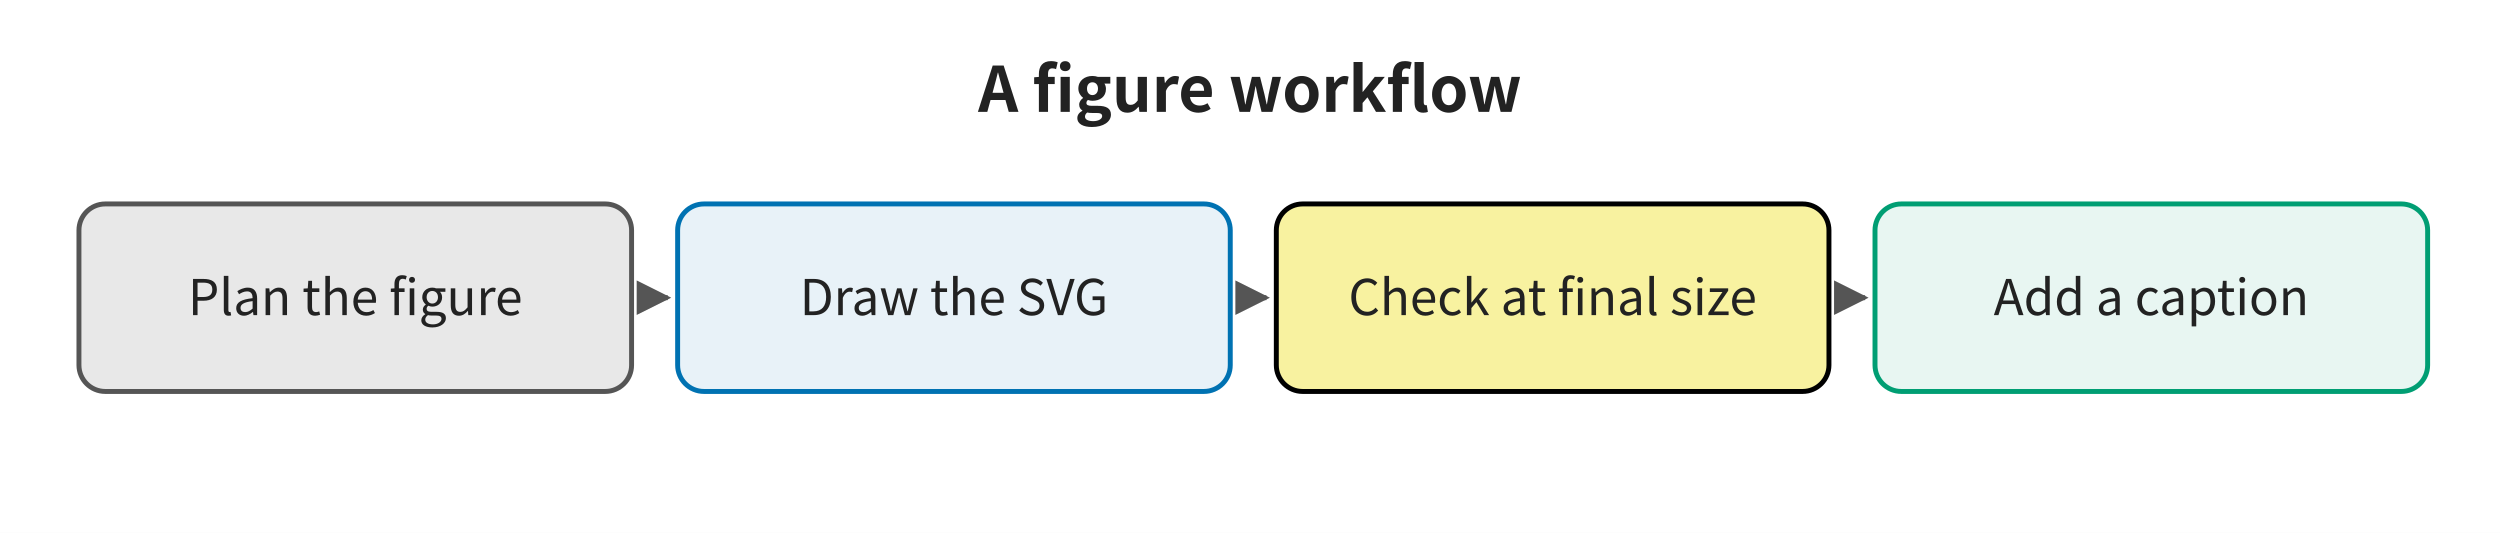
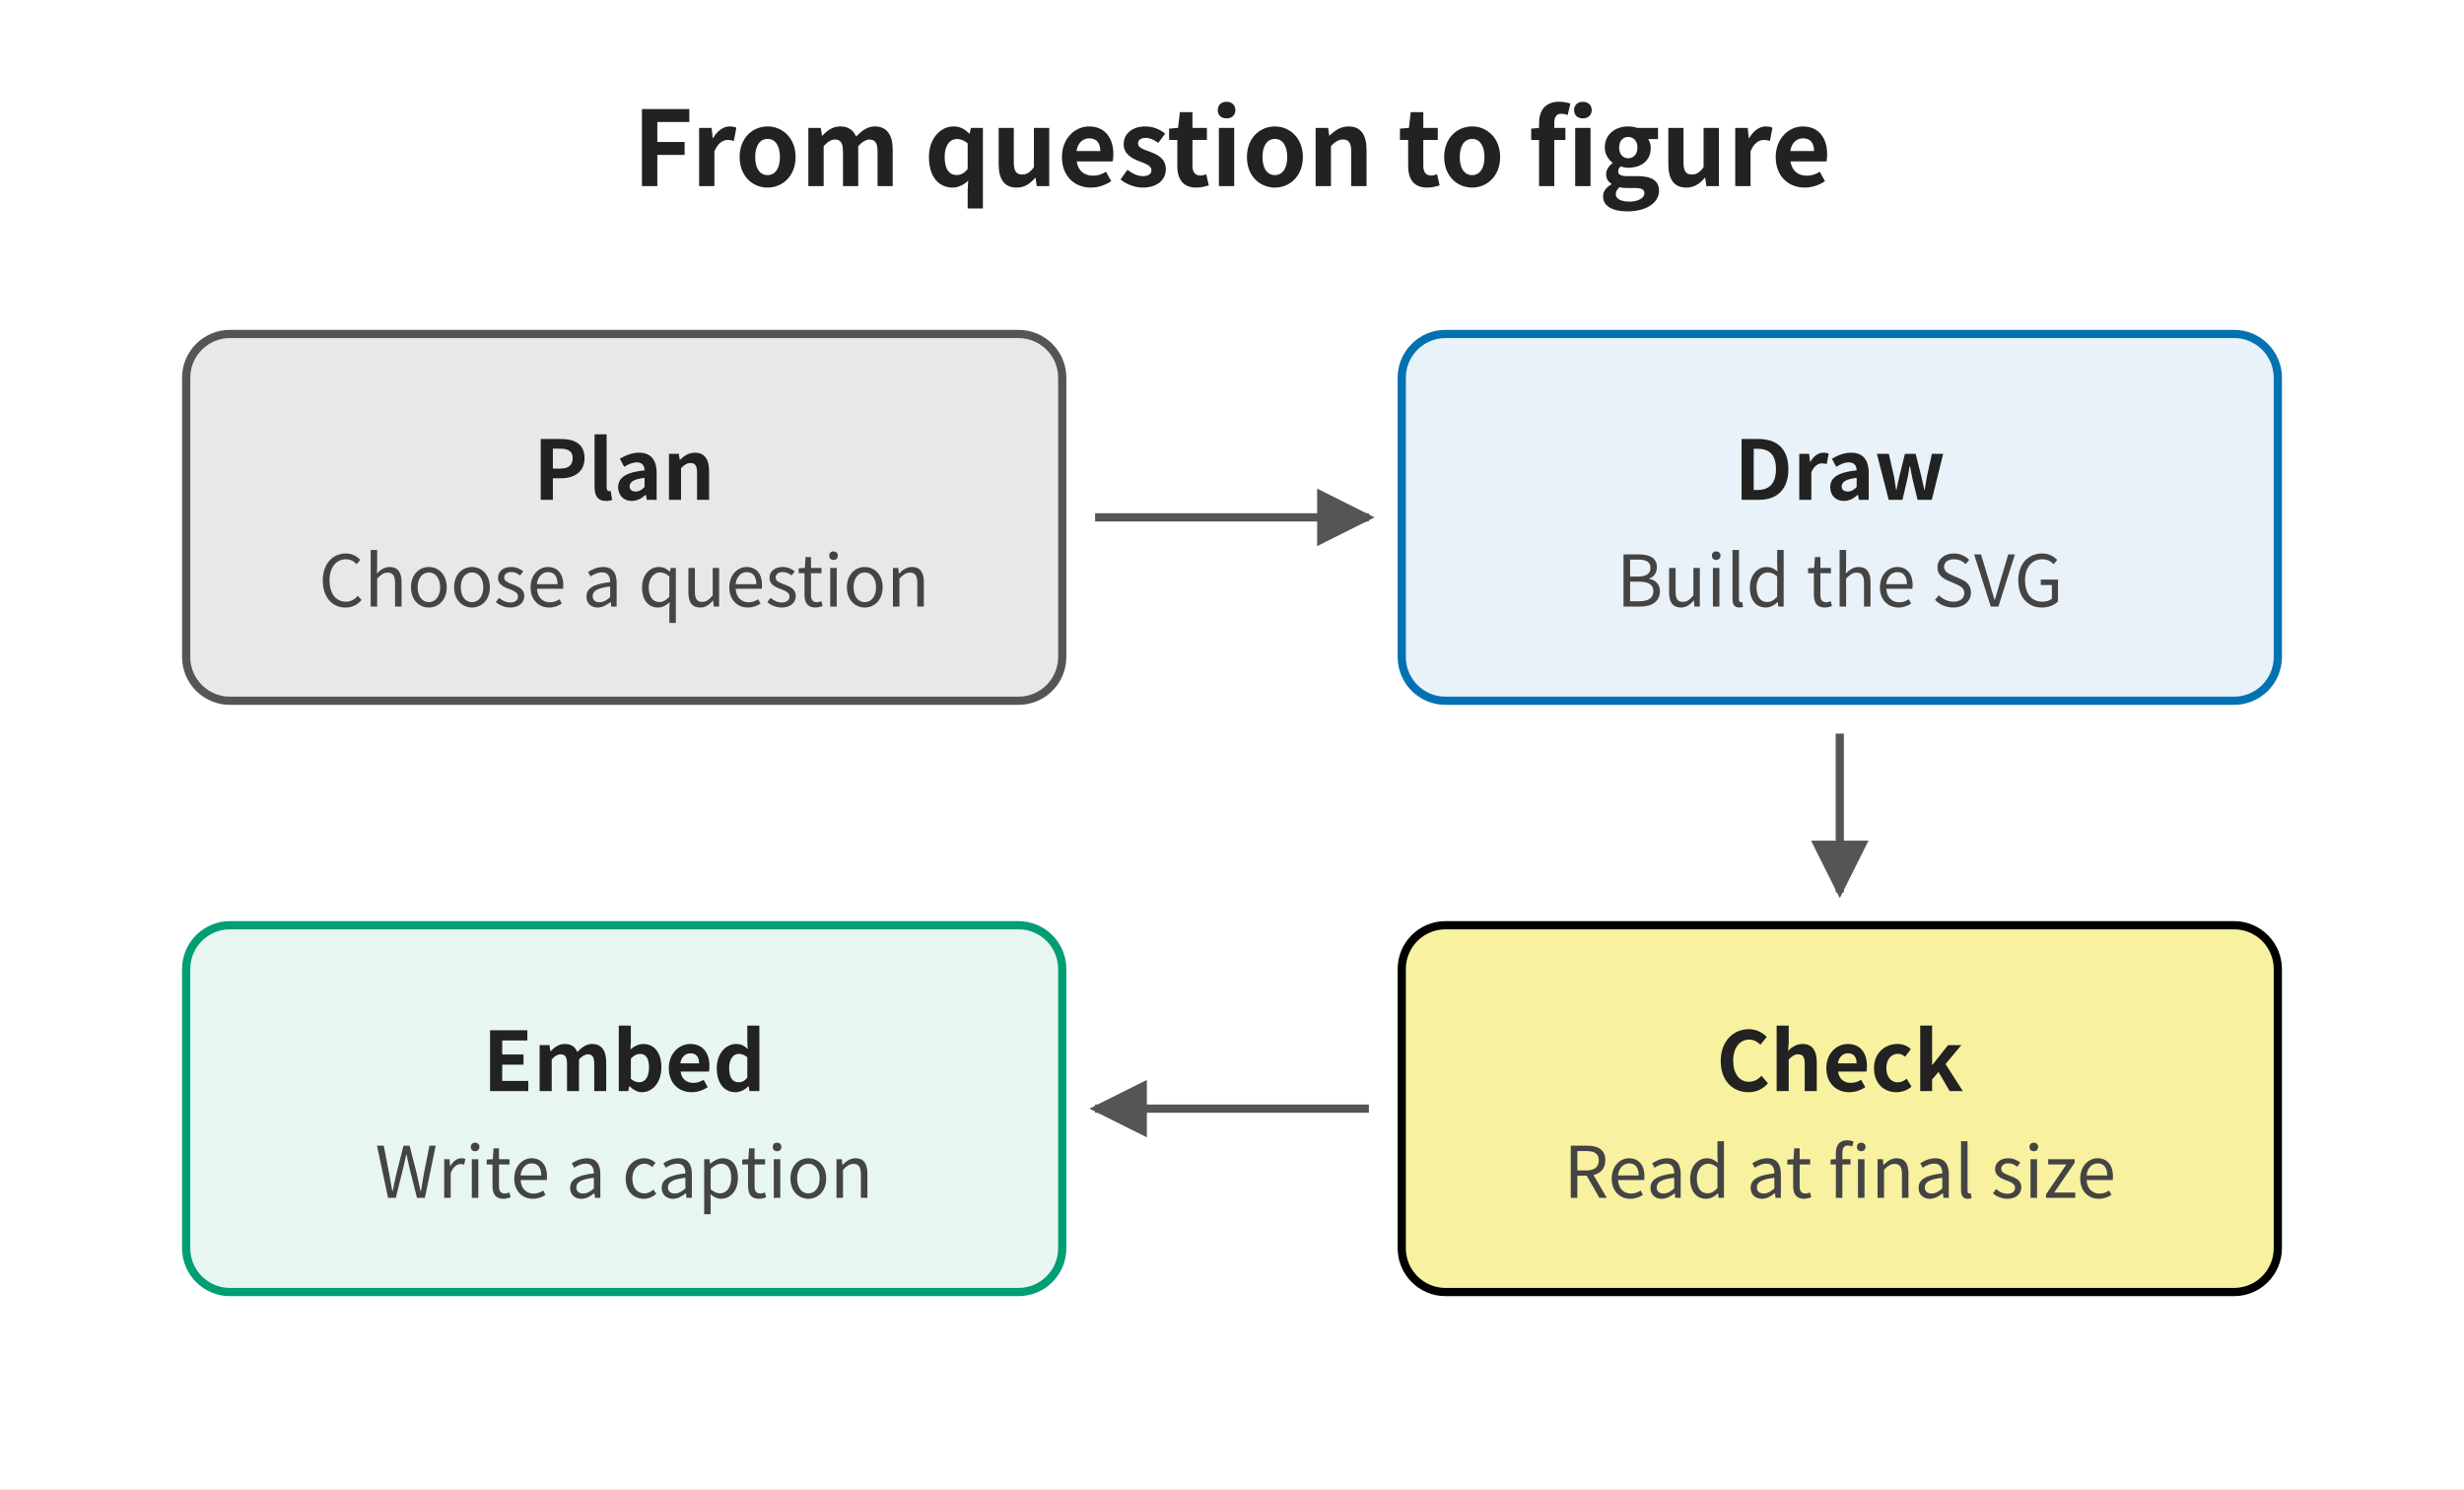
- <svg xmlns="http://www.w3.org/2000/svg" viewBox="0 0 760 162" width="760" height="162" data-place-mm="190.5" data-target="md" font-family="'Hiragino Sans','Noto Sans CJK JP','Noto Sans JP','Yu Gothic',sans-serif" fill="#222222">
+ <svg xmlns="http://www.w3.org/2000/svg" viewBox="0 0 450 272" width="450" height="272" data-place-mm="95.25" data-target="md" font-family="'Hiragino Sans','Noto Sans CJK JP','Noto Sans JP','Yu Gothic',sans-serif" fill="#222222">
  <rect width="100%" height="100%" fill="#ffffff" />
  <defs>
    <marker id="a555555" viewBox="0 0 10 10" refX="9" refY="5" markerWidth="7" markerHeight="7" orient="auto-start-reverse">
      <path d="M0,0 L10,5 L0,10 z" fill="#555555" />
    </marker>
  </defs>
-   <text x="380.0" y="34.0" font-size="19" text-anchor="middle" font-weight="bold">A figure workflow</text>
-   <rect x="24.0" y="62.0" width="168.0" height="57.0" rx="8" fill="#E8E8E8" stroke="#555555" stroke-width="1.5" />
-   <text x="108.0" y="95.8" font-size="15" text-anchor="middle">Plan the figure</text>
-   <rect x="206.0" y="62.0" width="168.0" height="57.0" rx="8" fill="#E8F2F8" stroke="#0072B2" stroke-width="1.5" />
-   <text x="290.0" y="95.8" font-size="15" text-anchor="middle">Draw the SVG</text>
-   <line x1="194.0" y1="90.5" x2="203.0" y2="90.5" stroke="#555555" stroke-width="1.5" marker-end="url(#a555555)" />
-   <rect x="388.0" y="62.0" width="168.0" height="57.0" rx="8" fill="#F8F2A0" stroke="#000000" stroke-width="1.5" />
-   <text x="472.0" y="95.8" font-size="15" text-anchor="middle">Check at final size</text>
-   <line x1="376.0" y1="90.5" x2="385.0" y2="90.5" stroke="#555555" stroke-width="1.5" marker-end="url(#a555555)" />
-   <rect x="570.0" y="62.0" width="168.0" height="57.0" rx="8" fill="#E8F6F2" stroke="#009E73" stroke-width="1.5" />
-   <text x="654.0" y="95.8" font-size="15" text-anchor="middle">Add a caption</text>
-   <line x1="558.0" y1="90.5" x2="567.0" y2="90.5" stroke="#555555" stroke-width="1.5" marker-end="url(#a555555)" />
+   <text x="225.0" y="34.0" font-size="19" text-anchor="middle" font-weight="bold">From question to figure</text>
+   <rect x="34.0" y="61.0" width="160.0" height="67.0" rx="8" fill="#E8E8E8" stroke="#555555" stroke-width="1.5" />
+   <text x="114.0" y="91.3" font-size="15" text-anchor="middle" font-weight="bold">Plan</text>
+   <text x="114.0" y="110.8" font-size="13" text-anchor="middle" fill="#444444">Choose a question</text>
+   <rect x="256.0" y="61.0" width="160.0" height="67.0" rx="8" fill="#E8F2F8" stroke="#0072B2" stroke-width="1.5" />
+   <text x="336.0" y="91.3" font-size="15" text-anchor="middle" font-weight="bold">Draw</text>
+   <text x="336.0" y="110.8" font-size="13" text-anchor="middle" fill="#444444">Build the SVG</text>
+   <rect x="256.0" y="169.0" width="160.0" height="67.0" rx="8" fill="#F8F2A0" stroke="#000000" stroke-width="1.5" />
+   <text x="336.0" y="199.3" font-size="15" text-anchor="middle" font-weight="bold">Check</text>
+   <text x="336.0" y="218.8" font-size="13" text-anchor="middle" fill="#444444">Read at final size</text>
+   <rect x="34.0" y="169.0" width="160.0" height="67.0" rx="8" fill="#E8F6F2" stroke="#009E73" stroke-width="1.5" />
+   <text x="114.0" y="199.3" font-size="15" text-anchor="middle" font-weight="bold">Embed</text>
+   <text x="114.0" y="218.8" font-size="13" text-anchor="middle" fill="#444444">Write a caption</text>
+   <line x1="200.0" y1="94.5" x2="250.0" y2="94.5" stroke="#555555" stroke-width="1.5" marker-end="url(#a555555)" />
+   <line x1="336.0" y1="134.0" x2="336.0" y2="163.0" stroke="#555555" stroke-width="1.5" marker-end="url(#a555555)" />
+   <line x1="250.0" y1="202.5" x2="200.0" y2="202.5" stroke="#555555" stroke-width="1.5" marker-end="url(#a555555)" />
</svg>
